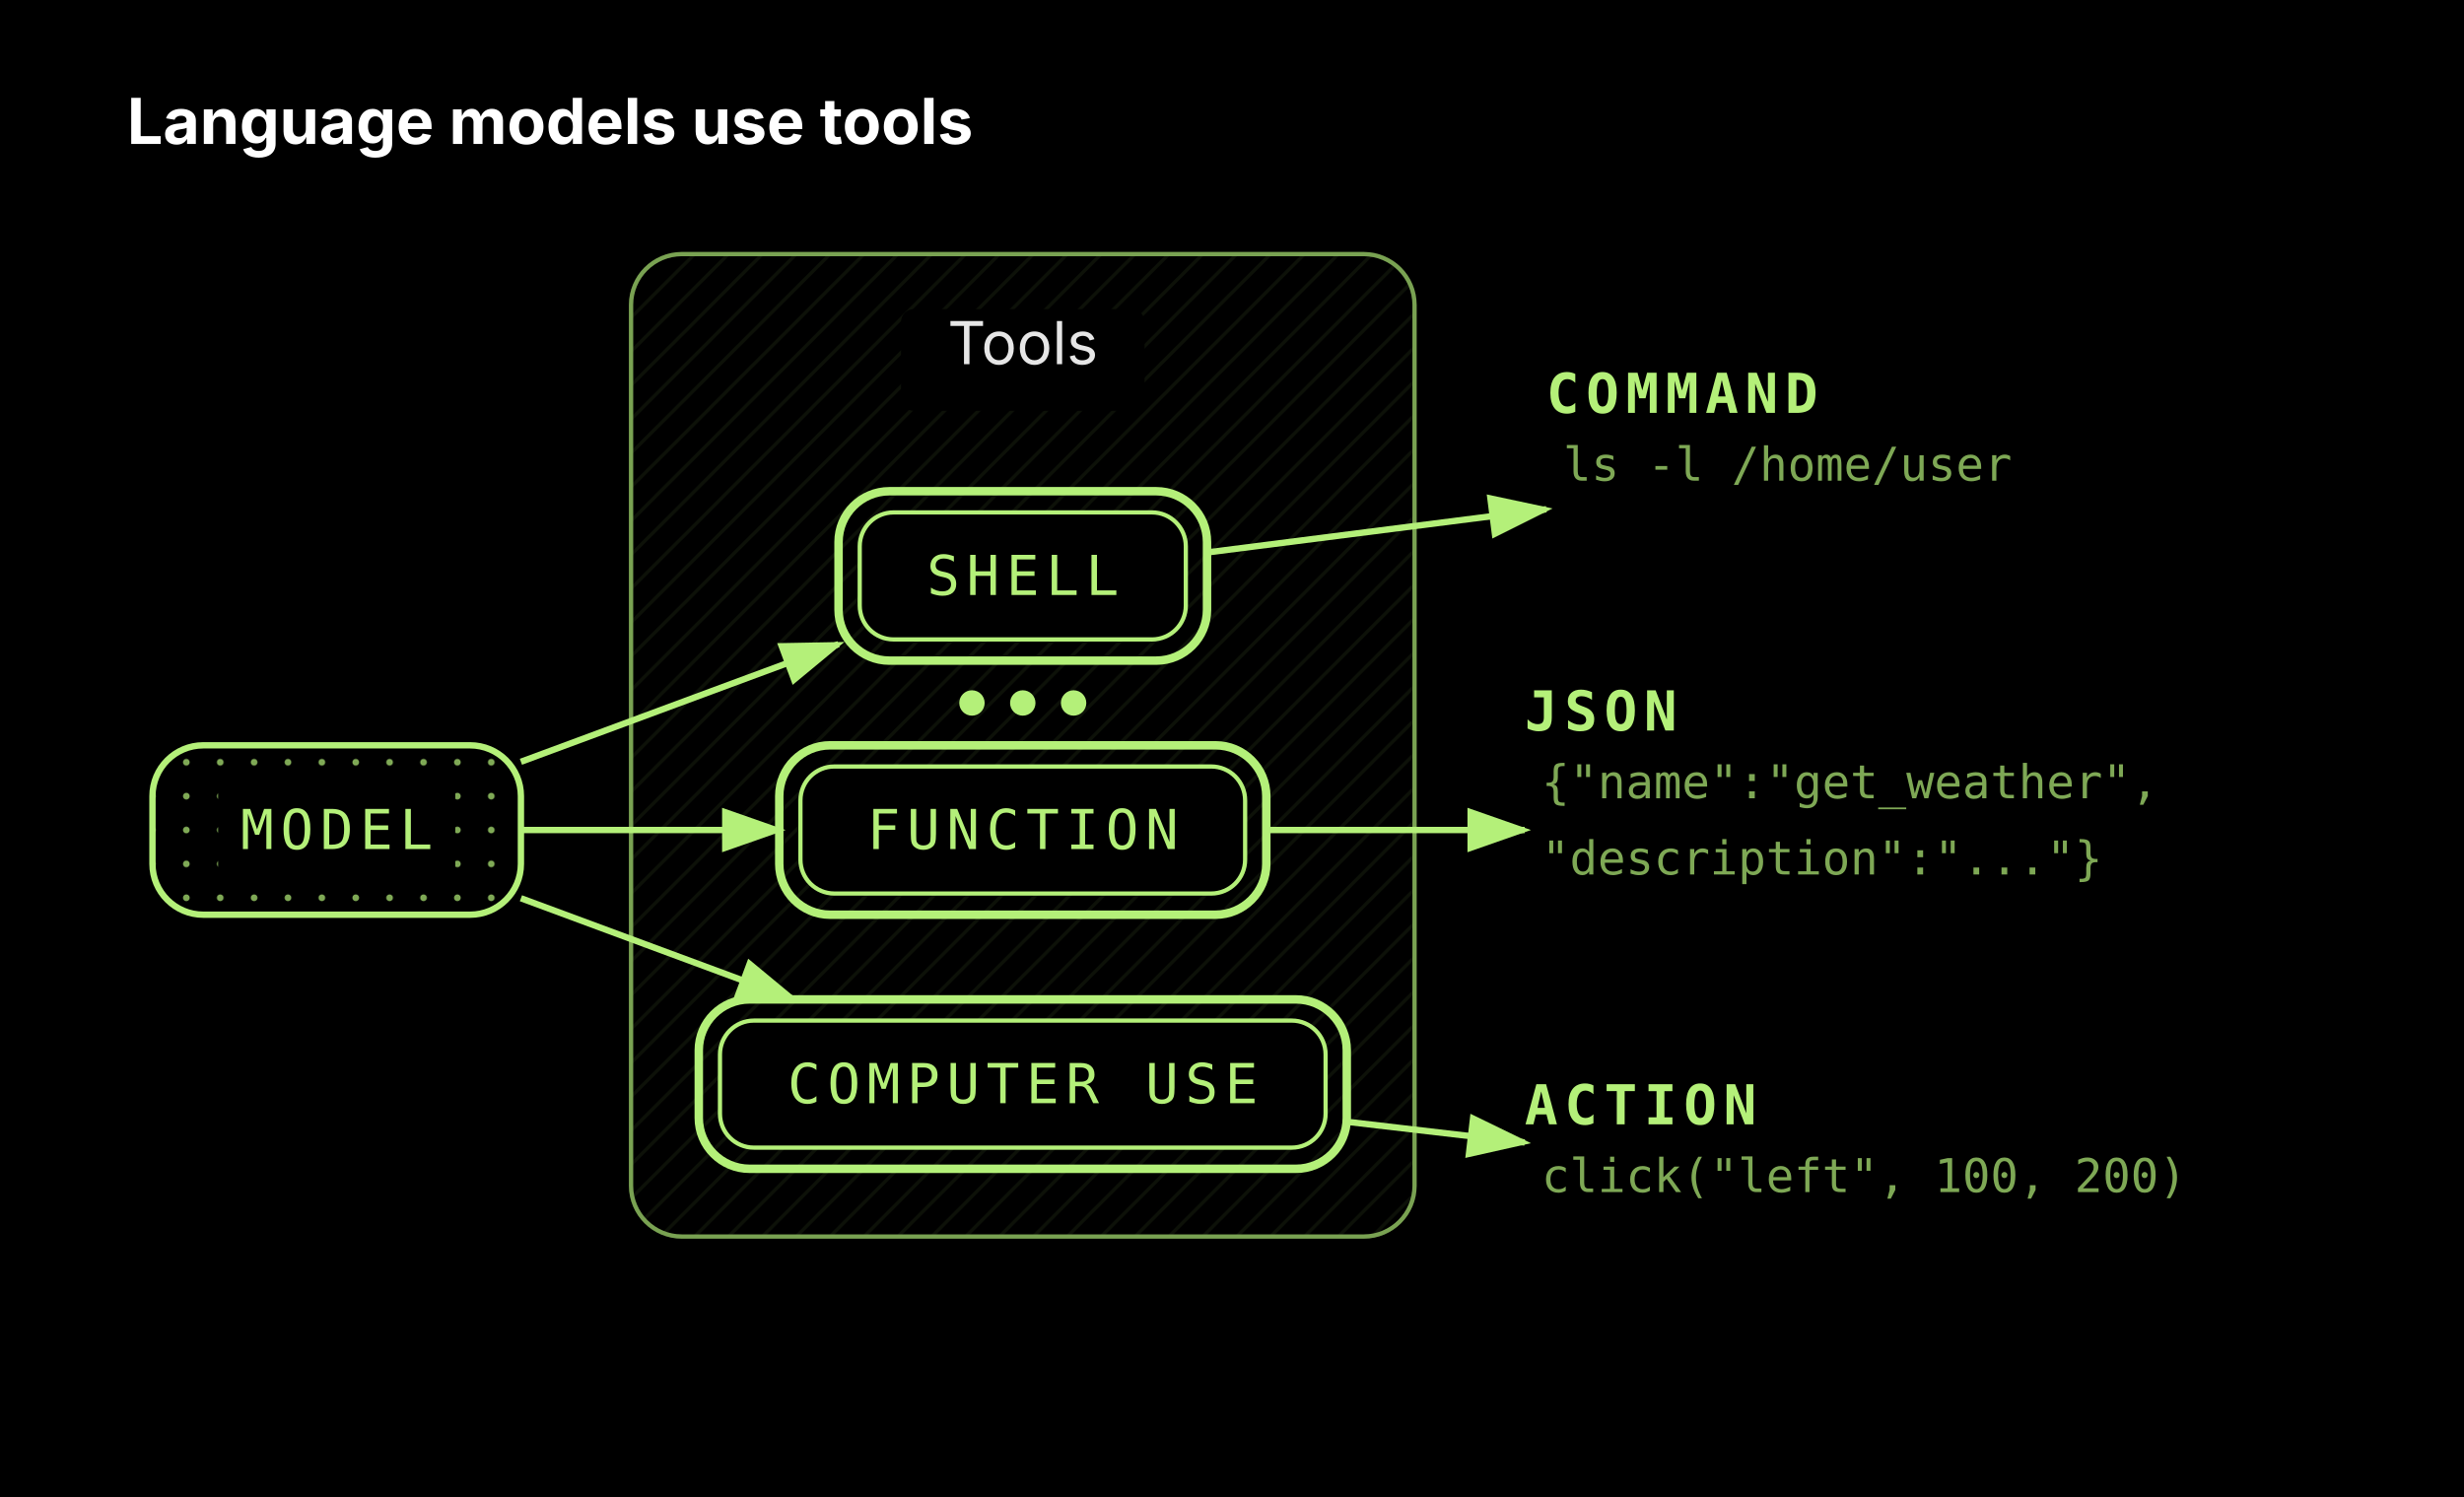
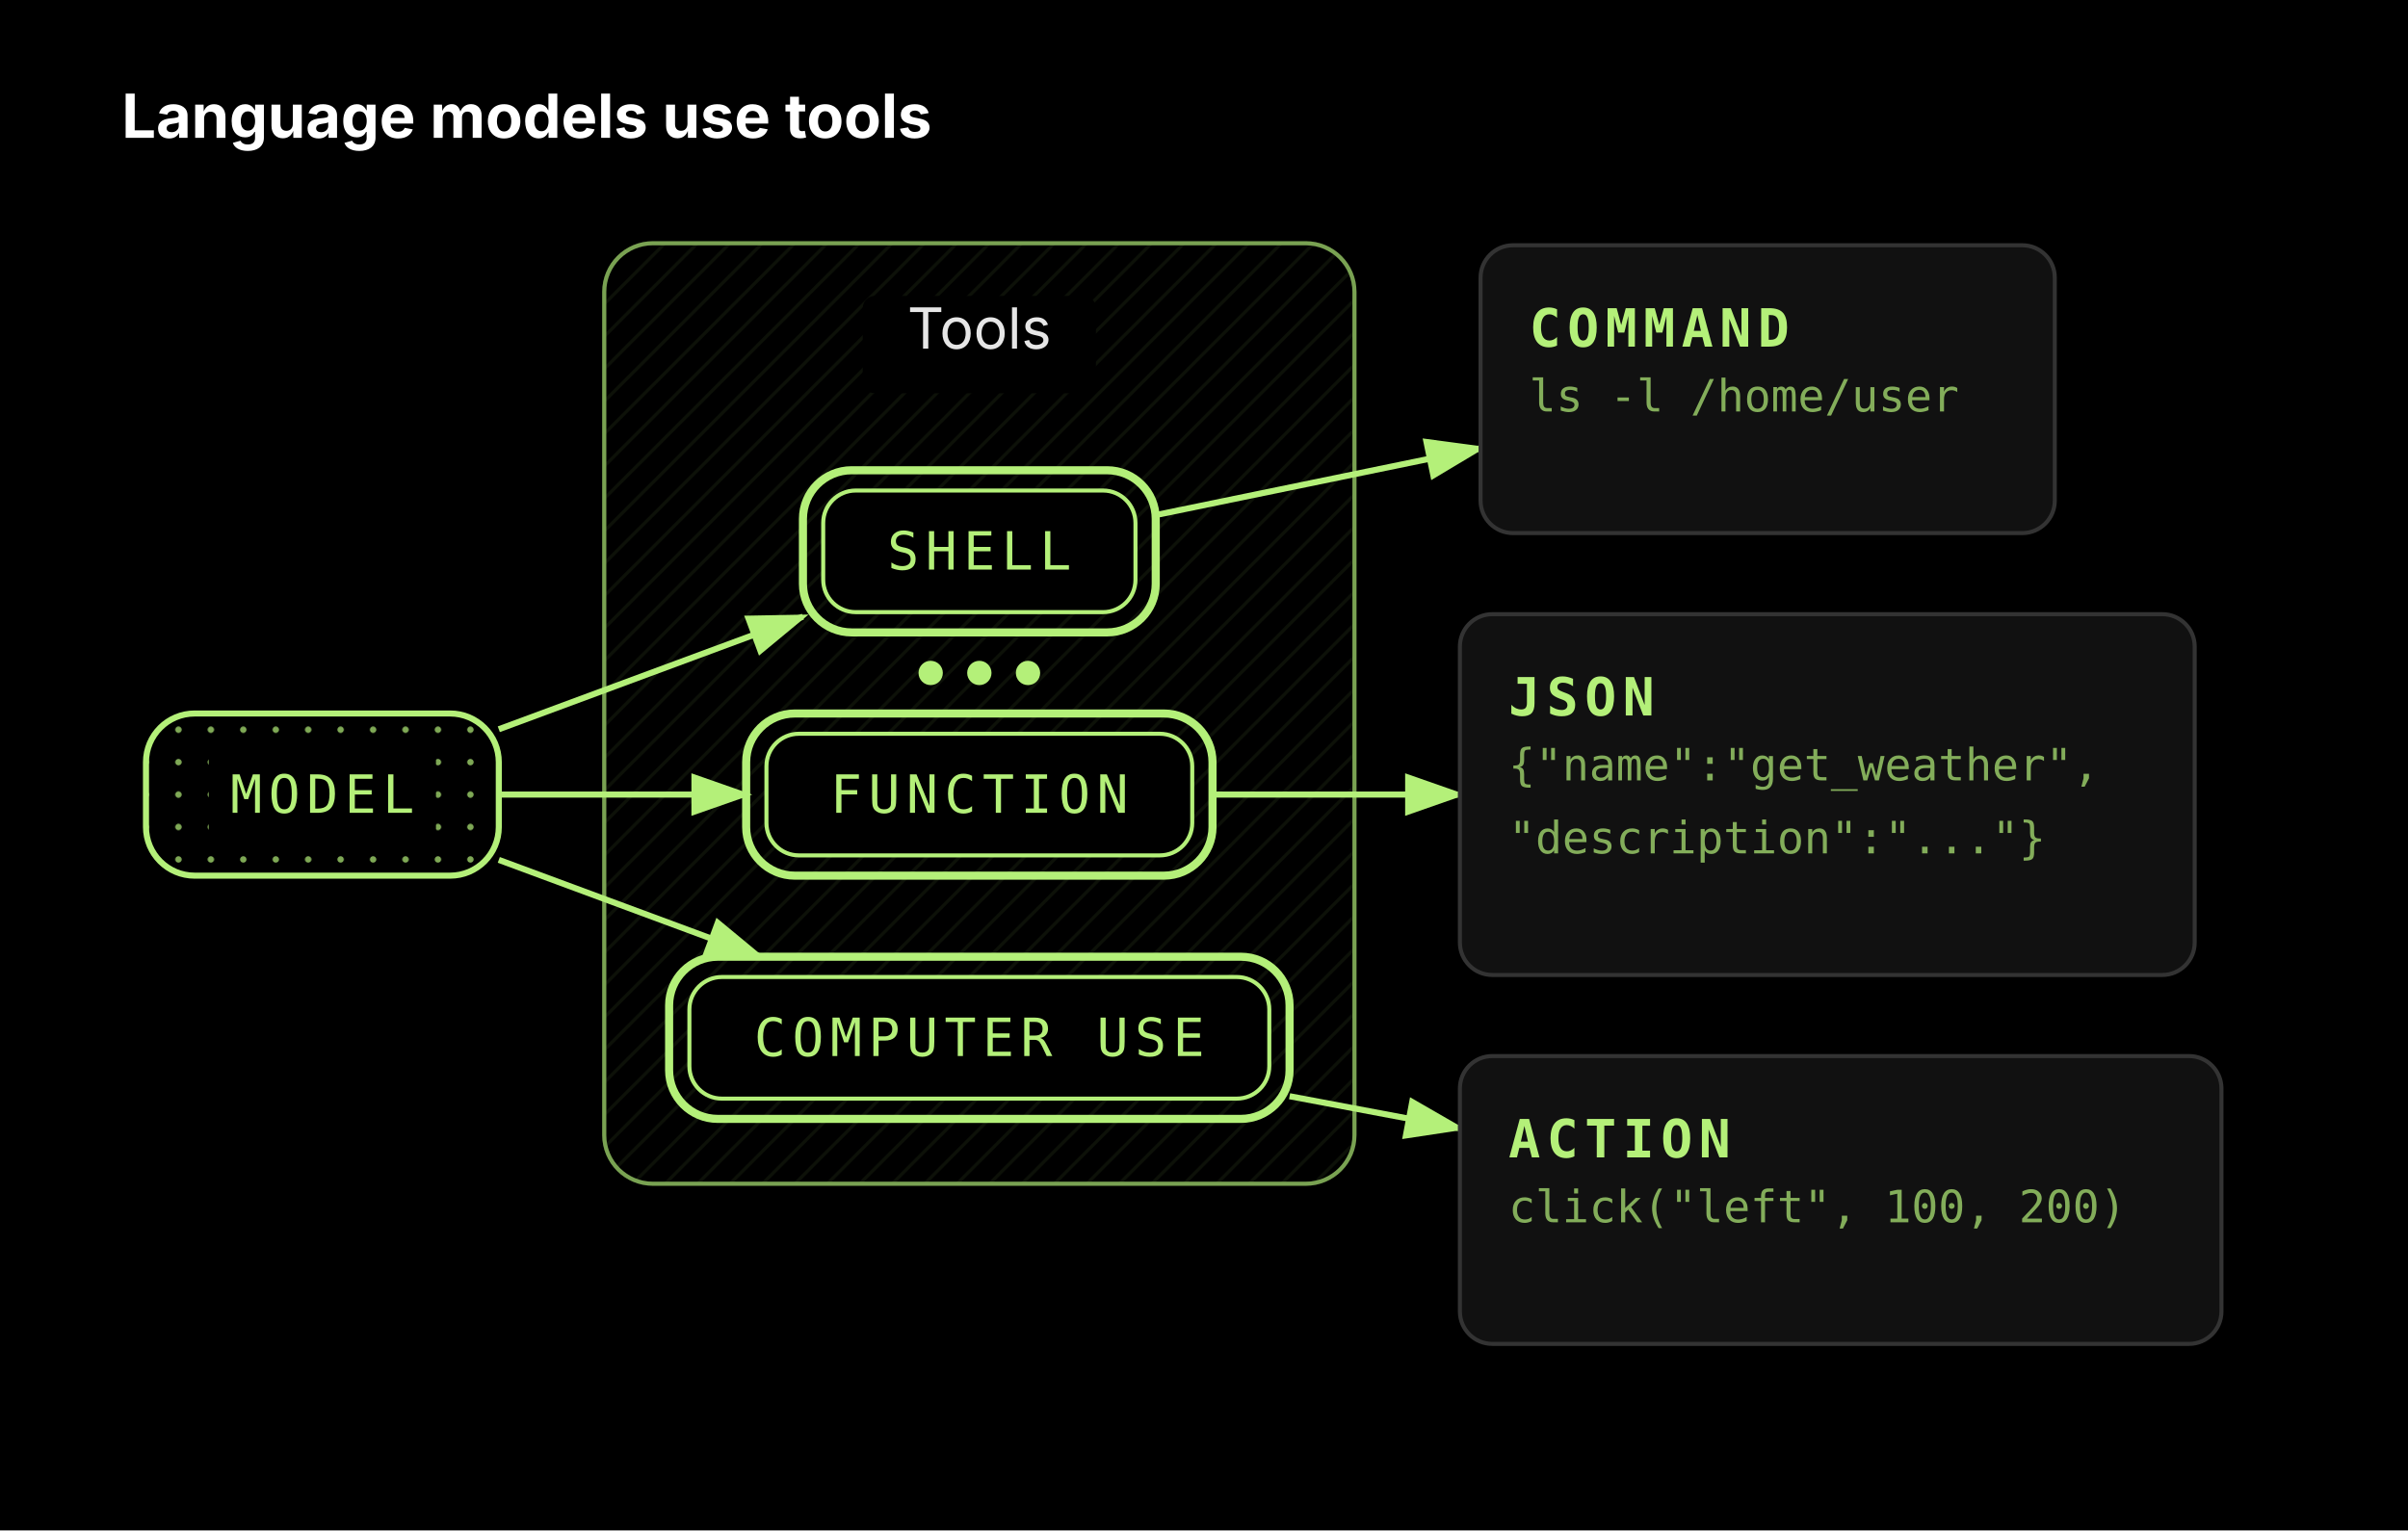
- <svg xmlns="http://www.w3.org/2000/svg" viewBox="0 0 581.8 353.5" width="581.8" height="353.5">
+ <svg xmlns="http://www.w3.org/2000/svg" viewBox="0 0 593.8 377.5" width="593.8" height="377.5">
  <defs>
    <pattern id="dotgrid" width="8" height="8" patternUnits="userSpaceOnUse">
      <rect width="8" height="8" fill="#000000" />
      <circle cx="4" cy="4" r="0.8" fill="#b4f079" opacity="0.7" />
    </pattern>
    <pattern id="crosshatch" width="8" height="8" patternUnits="userSpaceOnUse">
      <rect width="8" height="8" fill="#000000" />
      <path d="M0 8L8 0M-1 1L1 -1M7 9L9 7" stroke="#b4f079" stroke-width="0.8" opacity="0.2" />
    </pattern>
    <pattern id="hero" width="6" height="6" patternUnits="userSpaceOnUse">
      <rect width="6" height="6" fill="#3d6b23" />
      <circle cx="3" cy="3" r="0.6" fill="#5a9a35" opacity="0.5" />
    </pattern>
    <marker id="arrowhead" markerWidth="10" markerHeight="7" refX="9" refY="3.5" orient="auto" markerUnits="strokeWidth">
      <polygon points="0 0, 10 3.5, 0 7" fill="#b4f079" />
    </marker>
    <marker id="arrowhead-reverse" markerWidth="10" markerHeight="7" refX="1" refY="3.5" orient="auto" markerUnits="strokeWidth">
      <polygon points="10 0, 0 3.5, 10 7" fill="#b4f079" />
    </marker>
  </defs>
  <rect width="100%" height="100%" fill="#000000" />
  <g class="diagram">
    <text x="30" y="34" font-family="'Inter', 'Helvetica Neue', Arial, sans-serif" font-size="15" fill="#ffffff" font-weight="700">Language models use tools</text>
    <rect x="149" y="60" width="185" height="232" rx="12" fill="url(#crosshatch)" stroke="#b4f079" stroke-width="1" opacity="0.35" />
    <rect x="149" y="60" width="185" height="232" rx="12" fill="none" stroke="#b4f079" stroke-width="1" opacity="0.5" />
    <line x1="123" y1="179.889" x2="198" y2="152.111" stroke="#b4f079" stroke-width="1.5" marker-end="url(#arrowhead)" />
    <line x1="123" y1="196" x2="184" y2="196" stroke="#b4f079" stroke-width="1.5" marker-end="url(#arrowhead)" />
    <line x1="123" y1="212.111" x2="187.5" y2="236" stroke="#b4f079" stroke-width="1.5" marker-end="url(#arrowhead)" />
-     <line x1="285" y1="130.459" x2="365.1" y2="120.255" stroke="#b4f079" stroke-width="1.5" marker-end="url(#arrowhead)" />
+     <line x1="285" y1="127.049" x2="365.1" y2="110.568" stroke="#b4f079" stroke-width="1.5" marker-end="url(#arrowhead)" />
    <line x1="299" y1="196" x2="360" y2="196" stroke="#b4f079" stroke-width="1.5" marker-end="url(#arrowhead)" />
-     <line x1="318" y1="264.895" x2="360" y2="269.779" stroke="#b4f079" stroke-width="1.5" marker-end="url(#arrowhead)" />
+     <line x1="318" y1="270.407" x2="360" y2="278.316" stroke="#b4f079" stroke-width="1.5" marker-end="url(#arrowhead)" />
    <rect x="212.75" y="73" width="57.5" height="24" fill="#000000" rx="3" />
    <text x="241.5" y="86" font-family="'Inter', 'Helvetica Neue', Arial, sans-serif" font-size="14" fill="#ffffff" opacity="0.9" text-anchor="middle">Tools</text>
    <rect x="36" y="176" width="87" height="40" rx="12" fill="url(#dotgrid)" stroke="#b4f079" stroke-width="1.5" />
    <rect x="51.5" y="184.9" width="56" height="22.2" fill="#000000" rx="2" />
    <text x="79.5" y="196" font-family="'JetBrains Mono', 'Fira Code', 'SF Mono', 'Cascadia Code', monospace" font-size="13" fill="#b4f079" text-anchor="middle" dominant-baseline="central" letter-spacing="0.12em">MODEL</text>
    <rect x="198" y="116" width="87" height="40" rx="12" fill="none" stroke="#b4f079" stroke-width="2" />
    <rect x="203" y="121" width="77" height="30" rx="8" fill="#000000" stroke="#b4f079" stroke-width="1" />
    <text x="241.5" y="136" font-family="'JetBrains Mono', 'Fira Code', 'SF Mono', 'Cascadia Code', monospace" font-size="13" fill="#b4f079" text-anchor="middle" dominant-baseline="central" letter-spacing="0.12em">SHELL</text>
    <rect x="184" y="176" width="115" height="40" rx="12" fill="none" stroke="#b4f079" stroke-width="2" />
    <rect x="189" y="181" width="105" height="30" rx="8" fill="#000000" stroke="#b4f079" stroke-width="1" />
    <text x="241.5" y="196" font-family="'JetBrains Mono', 'Fira Code', 'SF Mono', 'Cascadia Code', monospace" font-size="13" fill="#b4f079" text-anchor="middle" dominant-baseline="central" letter-spacing="0.12em">FUNCTION</text>
    <rect x="165" y="236" width="153" height="40" rx="12" fill="none" stroke="#b4f079" stroke-width="2" />
    <rect x="170" y="241" width="143" height="30" rx="8" fill="#000000" stroke="#b4f079" stroke-width="1" />
    <text x="241.5" y="256" font-family="'JetBrains Mono', 'Fira Code', 'SF Mono', 'Cascadia Code', monospace" font-size="13" fill="#b4f079" text-anchor="middle" dominant-baseline="central" letter-spacing="0.12em">COMPUTER USE</text>
-     <text x="365.1" y="97.5" font-family="'JetBrains Mono', 'Fira Code', 'SF Mono', 'Cascadia Code', monospace" font-size="13" fill="#b4f079" font-weight="700" letter-spacing="0.12em">COMMAND</text>
-     <text x="369.1" y="113.5" font-family="'JetBrains Mono', 'Fira Code', 'SF Mono', 'Cascadia Code', monospace" font-size="11" fill="#b4f079" opacity="0.7">ls -l /home/user</text>
-     <text x="360" y="172.5" font-family="'JetBrains Mono', 'Fira Code', 'SF Mono', 'Cascadia Code', monospace" font-size="13" fill="#b4f079" font-weight="700" letter-spacing="0.12em">JSON</text>
-     <text x="364" y="188.5" font-family="'JetBrains Mono', 'Fira Code', 'SF Mono', 'Cascadia Code', monospace" font-size="11" fill="#b4f079" opacity="0.7">{"name":"get_weather",</text>
-     <text x="364" y="206.5" font-family="'JetBrains Mono', 'Fira Code', 'SF Mono', 'Cascadia Code', monospace" font-size="11" fill="#b4f079" opacity="0.7">"description":"..."}</text>
-     <text x="360" y="265.5" font-family="'JetBrains Mono', 'Fira Code', 'SF Mono', 'Cascadia Code', monospace" font-size="13" fill="#b4f079" font-weight="700" letter-spacing="0.12em">ACTION</text>
-     <text x="364" y="281.5" font-family="'JetBrains Mono', 'Fira Code', 'SF Mono', 'Cascadia Code', monospace" font-size="11" fill="#b4f079" opacity="0.7">click("left", 100, 200)</text>
+     <rect x="365.1" y="60.5" width="141.6" height="71" rx="8" fill="#111111" stroke="#333333" stroke-width="1" />
+     <text x="377.1" y="85.5" font-family="'JetBrains Mono', 'Fira Code', 'SF Mono', 'Cascadia Code', monospace" font-size="13" fill="#b4f079" font-weight="700" letter-spacing="0.12em">COMMAND</text>
+     <text x="377.1" y="101.5" font-family="'JetBrains Mono', 'Fira Code', 'SF Mono', 'Cascadia Code', monospace" font-size="11" fill="#b4f079" opacity="0.7">ls -l /home/user</text>
+     <rect x="360" y="151.5" width="181.2" height="89" rx="8" fill="#111111" stroke="#333333" stroke-width="1" />
+     <text x="372" y="176.5" font-family="'JetBrains Mono', 'Fira Code', 'SF Mono', 'Cascadia Code', monospace" font-size="13" fill="#b4f079" font-weight="700" letter-spacing="0.12em">JSON</text>
+     <text x="372" y="192.5" font-family="'JetBrains Mono', 'Fira Code', 'SF Mono', 'Cascadia Code', monospace" font-size="11" fill="#b4f079" opacity="0.7">{"name":"get_weather",</text>
+     <text x="372" y="210.5" font-family="'JetBrains Mono', 'Fira Code', 'SF Mono', 'Cascadia Code', monospace" font-size="11" fill="#b4f079" opacity="0.7">"description":"..."}</text>
+     <rect x="360" y="260.5" width="187.8" height="71" rx="8" fill="#111111" stroke="#333333" stroke-width="1" />
+     <text x="372" y="285.5" font-family="'JetBrains Mono', 'Fira Code', 'SF Mono', 'Cascadia Code', monospace" font-size="13" fill="#b4f079" font-weight="700" letter-spacing="0.12em">ACTION</text>
+     <text x="372" y="301.5" font-family="'JetBrains Mono', 'Fira Code', 'SF Mono', 'Cascadia Code', monospace" font-size="11" fill="#b4f079" opacity="0.7">click("left", 100, 200)</text>
    <circle cx="229.5" cy="166" r="3" fill="#b4f079" />
    <circle cx="241.5" cy="166" r="3" fill="#b4f079" />
    <circle cx="253.5" cy="166" r="3" fill="#b4f079" />
  </g>
</svg>
